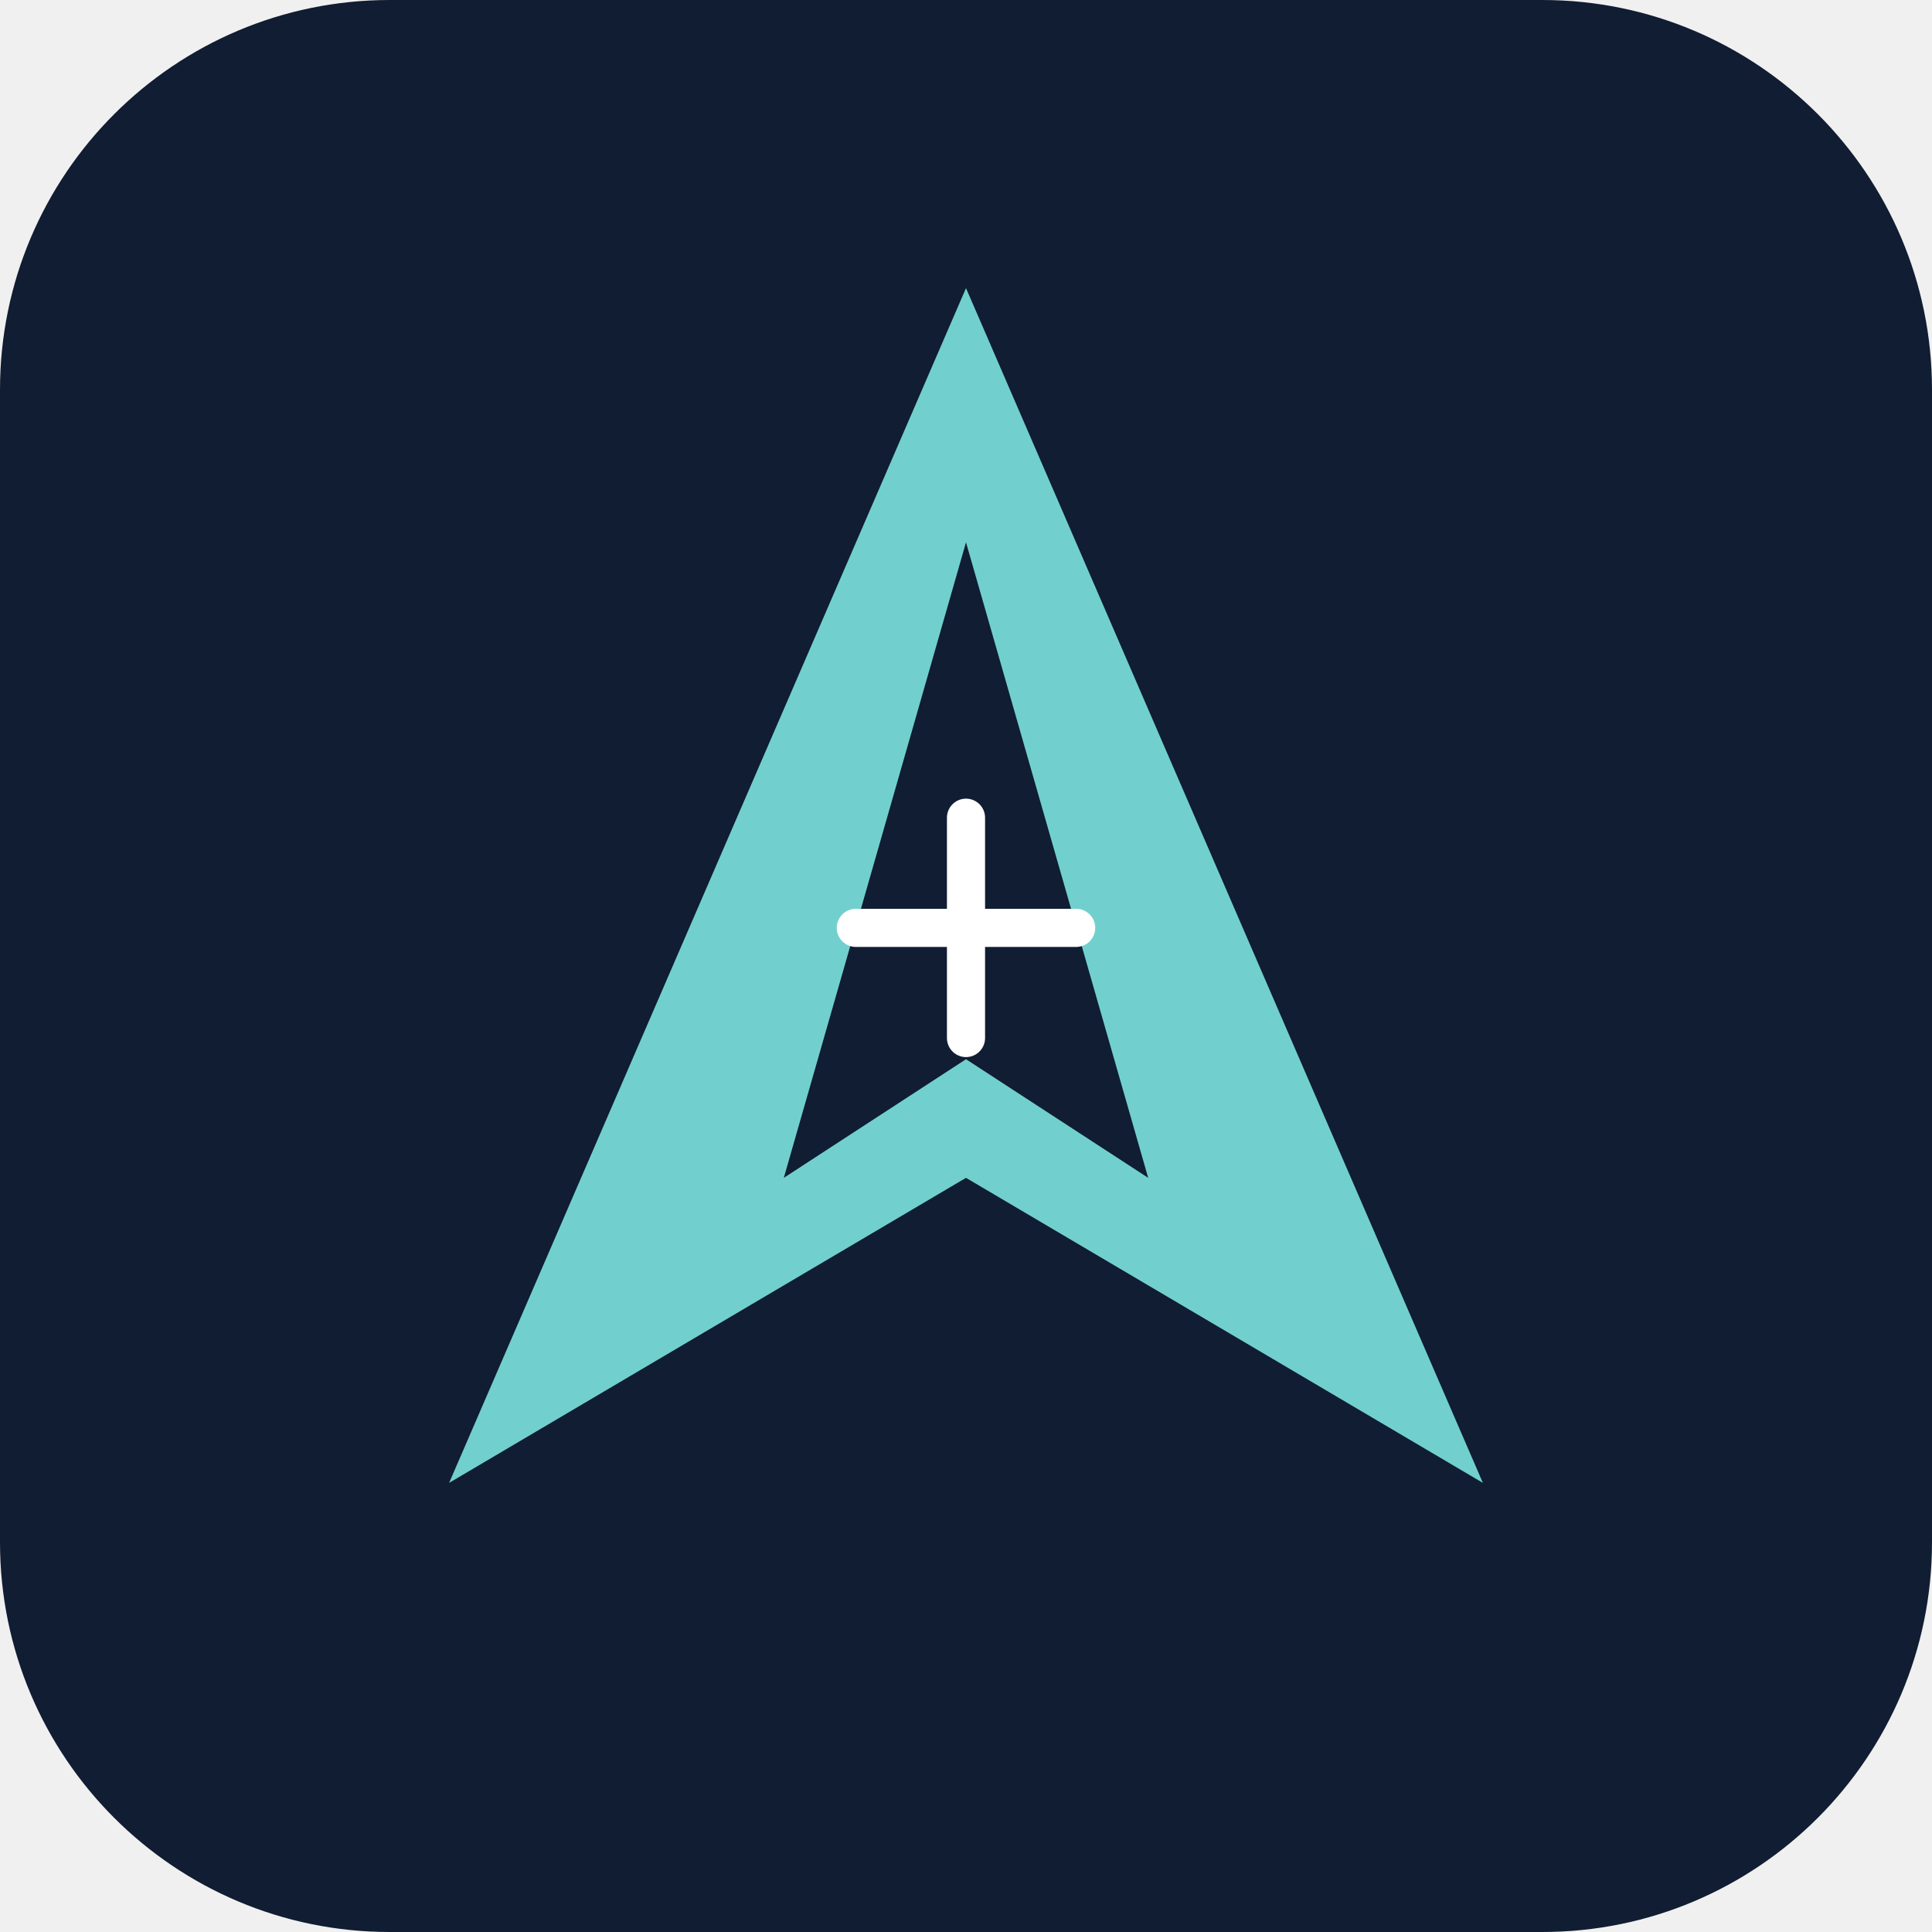
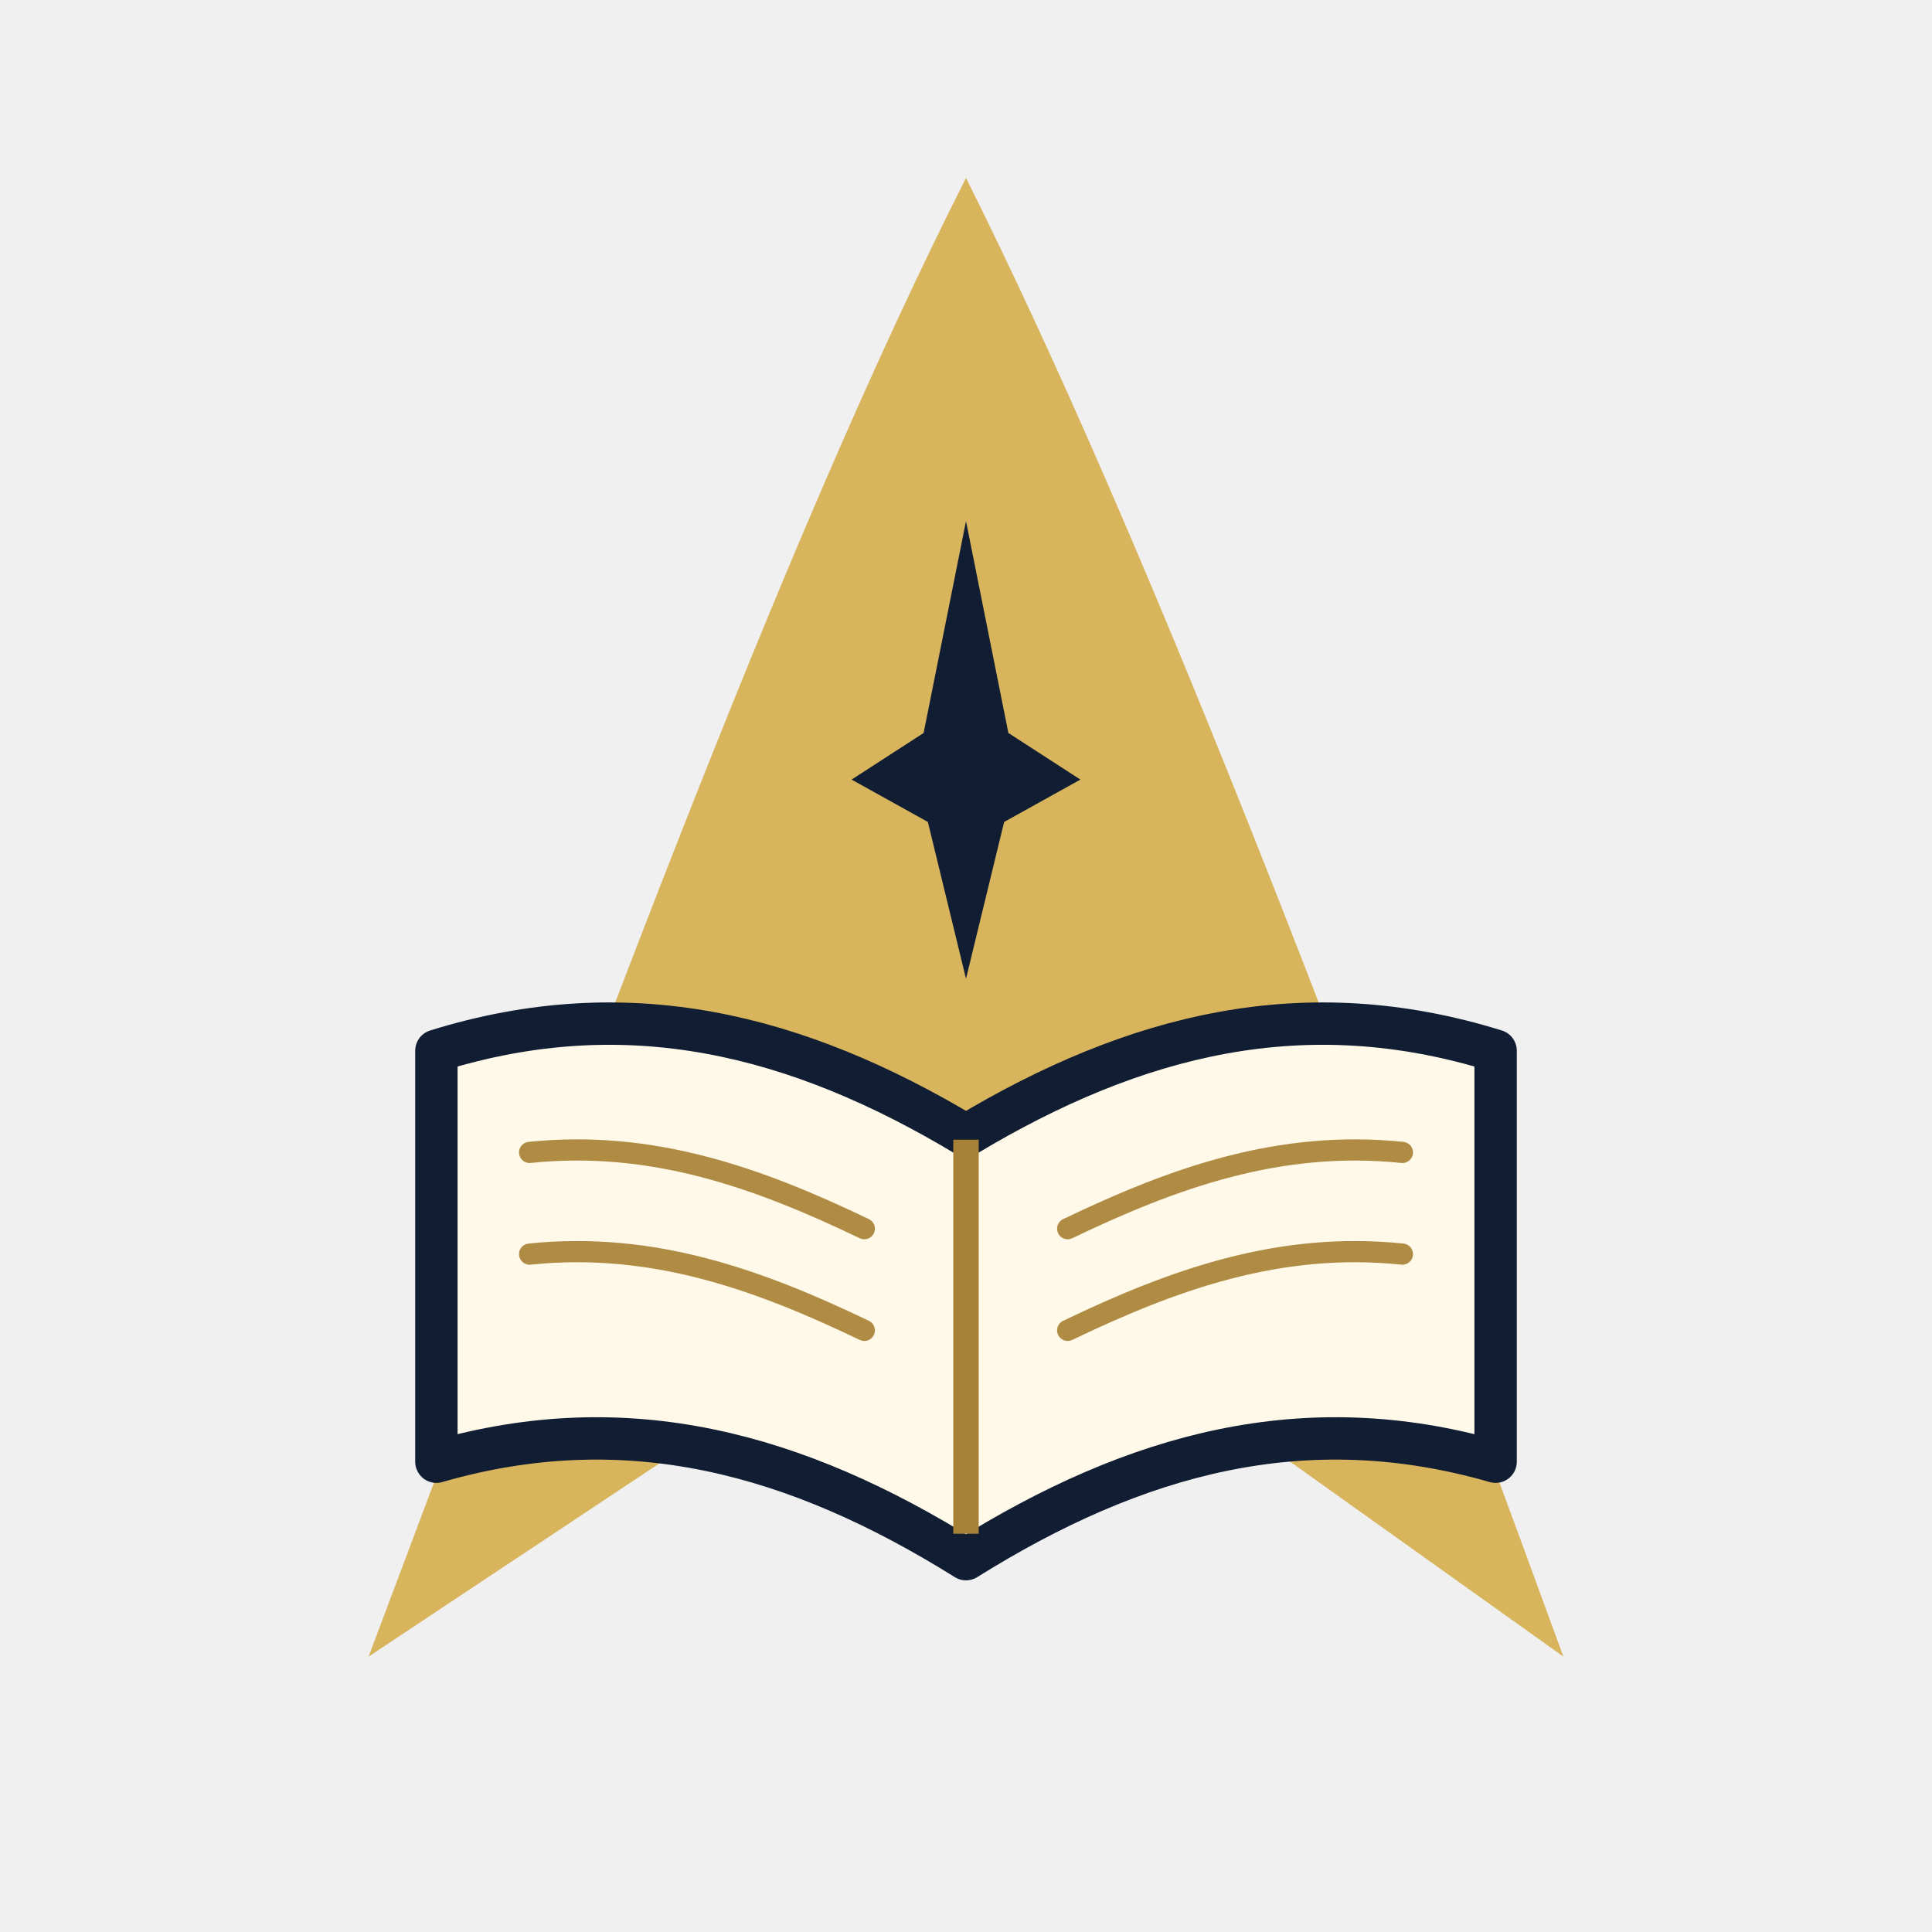
<svg xmlns="http://www.w3.org/2000/svg" width="456" height="456" viewBox="0 0 456 456">
-   <rect width="456" height="456" rx="92" fill="#101D32" />
-   <path d="M228 68 350 350 228 278 106 350Z" fill="#71D0CE" />
-   <path d="m228 128 43 150-43-28-43 28Z" fill="#101D32" />
-   <path d="M202 219h52M228 193v52" stroke="#FFF" stroke-width="9" stroke-linecap="round" />
+   <path fill="#D8B45D" d="M228 42C270 126 316 246 369 391L233 294L87 391C139 253 183 131 228 42Z" />
+   <path fill="#101D32" d="M228 123L218 173L201 184L219 194L228 231L237 194L255 184L238 173Z" />
+   <path d="M103 248C148 234 188 244 228 268C268 244 308 234 353 248V345C308 332 268 343 228 368C188 343 148 332 103 345Z" fill="#FFF9E9" stroke="#101D32" stroke-width="10" stroke-linejoin="round" />
+   <path d="M228 269V362" stroke="#A78236" stroke-width="6" />
+   <path d="M125 272C154 269 179 278 204 290M125 296C154 293 179 302 204 314M252 290C277 278 302 269 331 272M252 314C277 302 302 293 331 296" fill="none" stroke="#B08B43" stroke-width="5" stroke-linecap="round" />
</svg>
